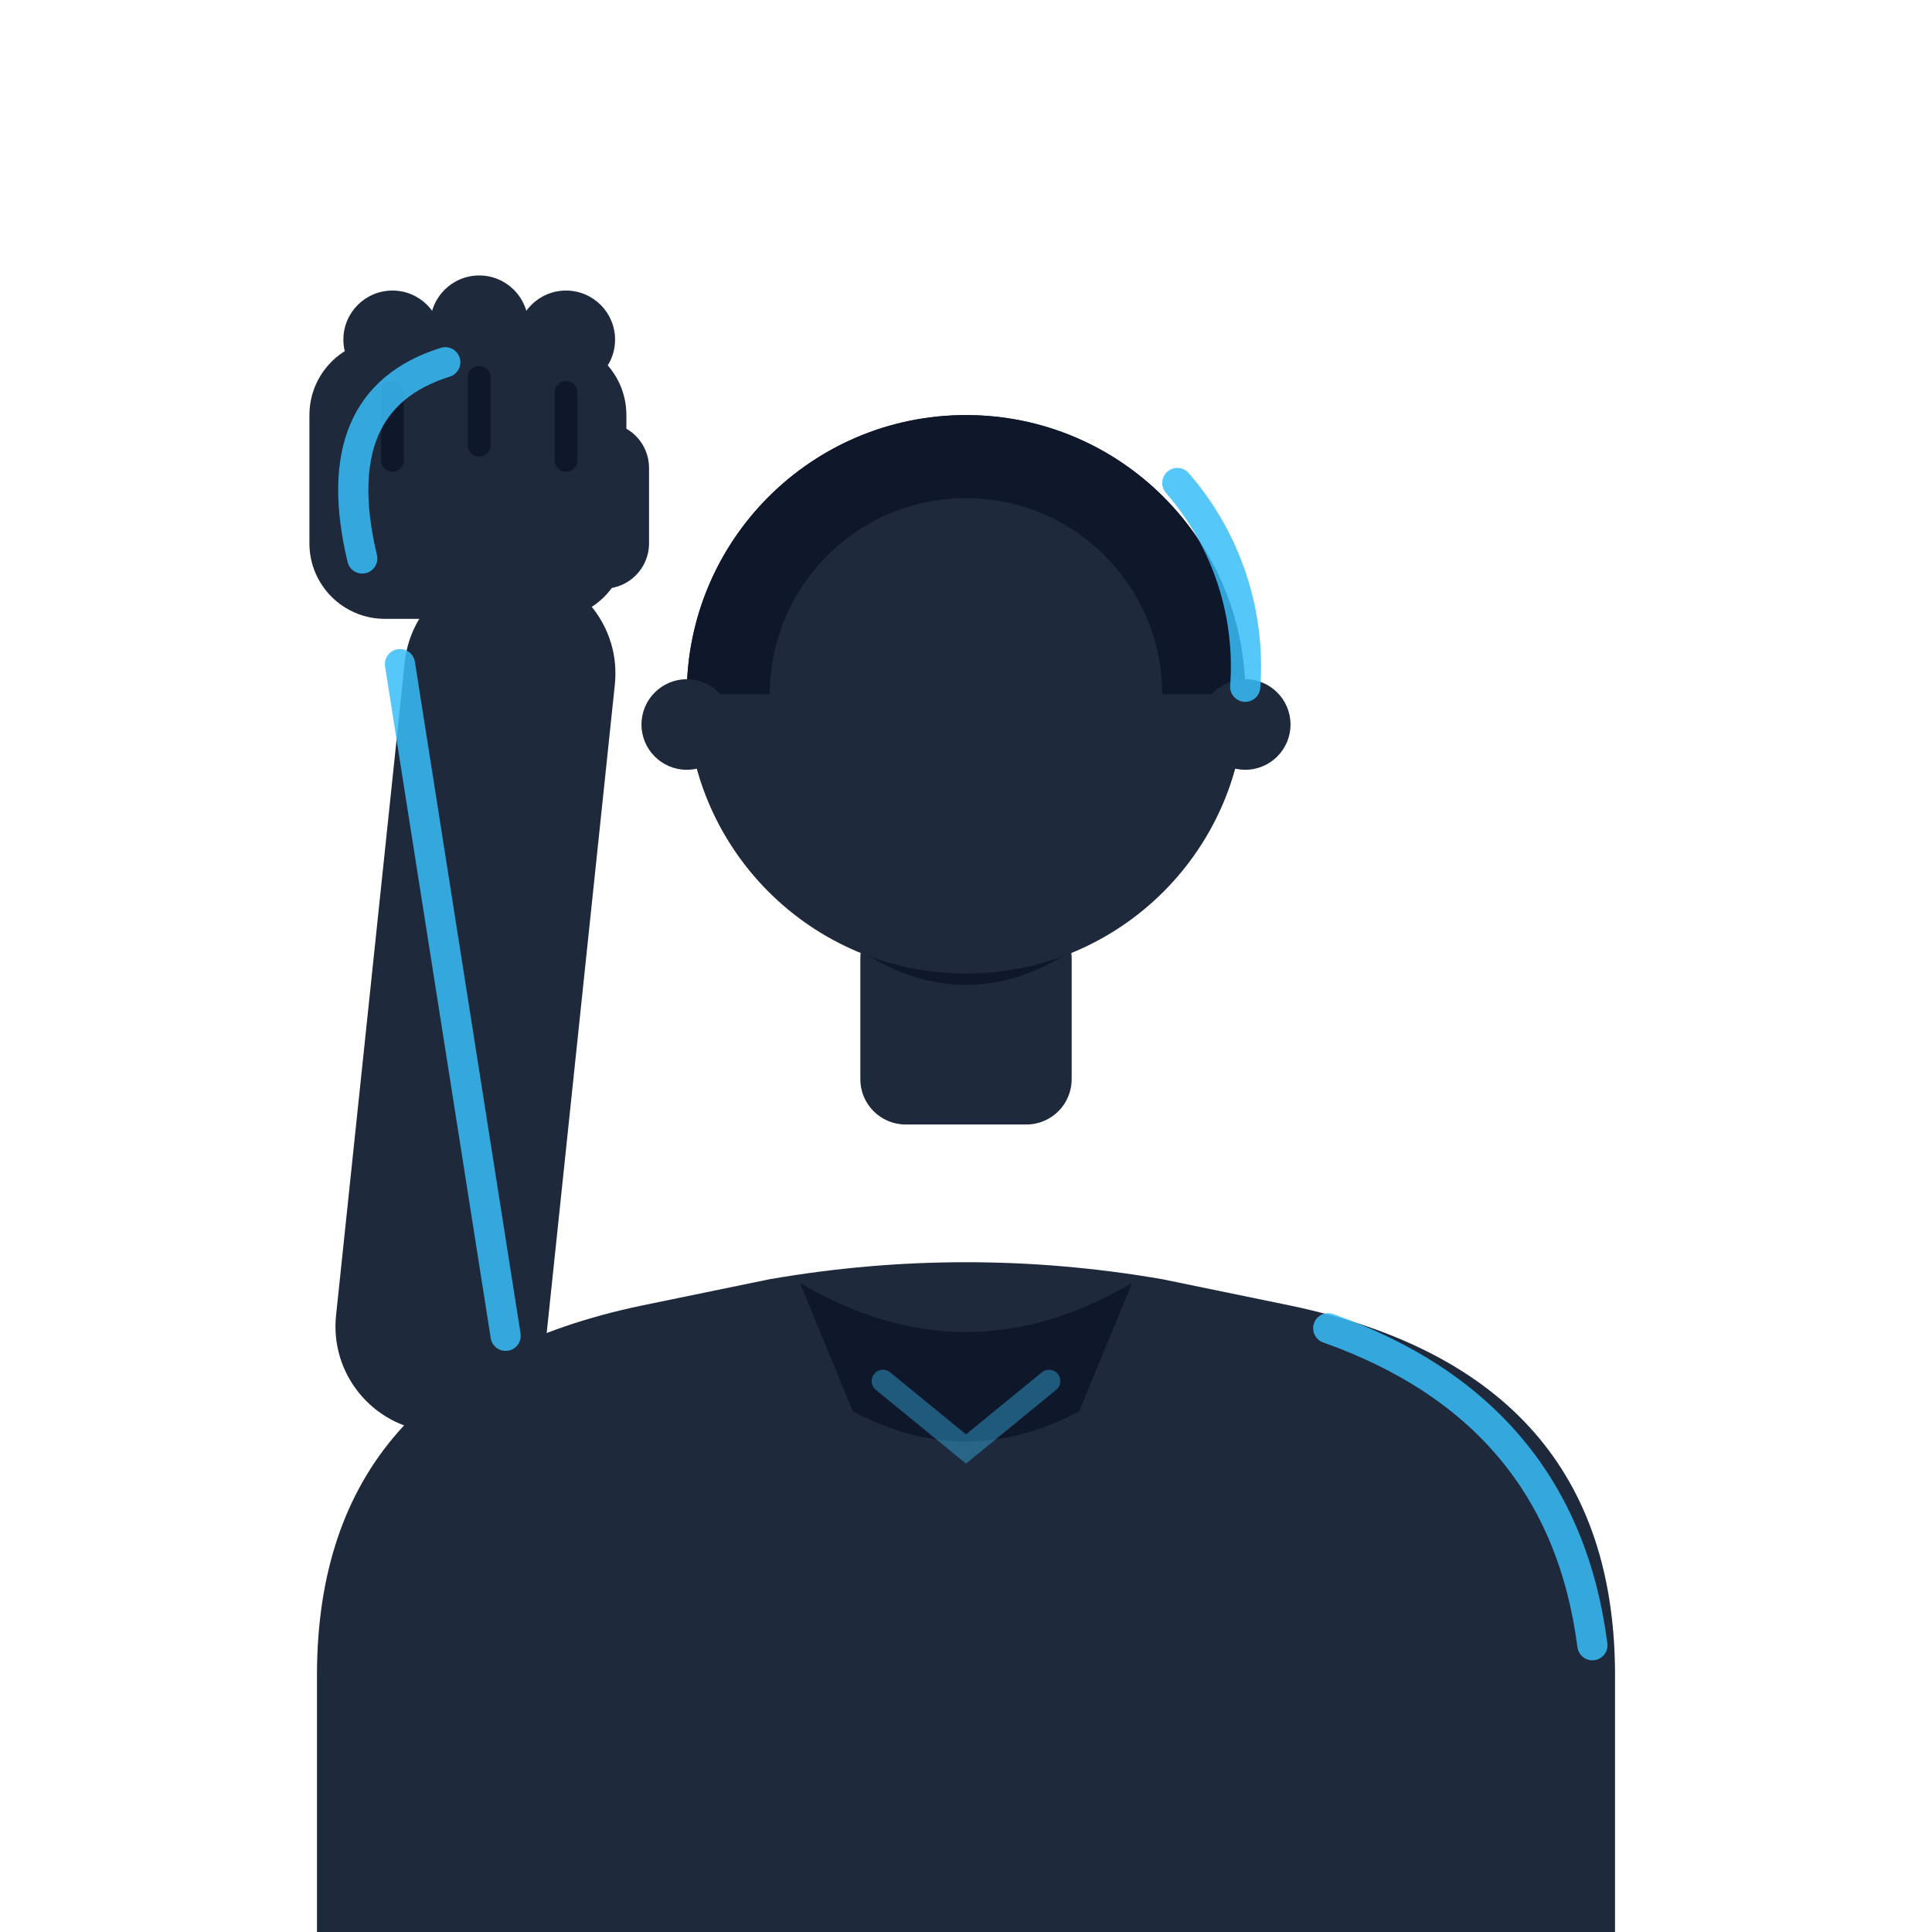
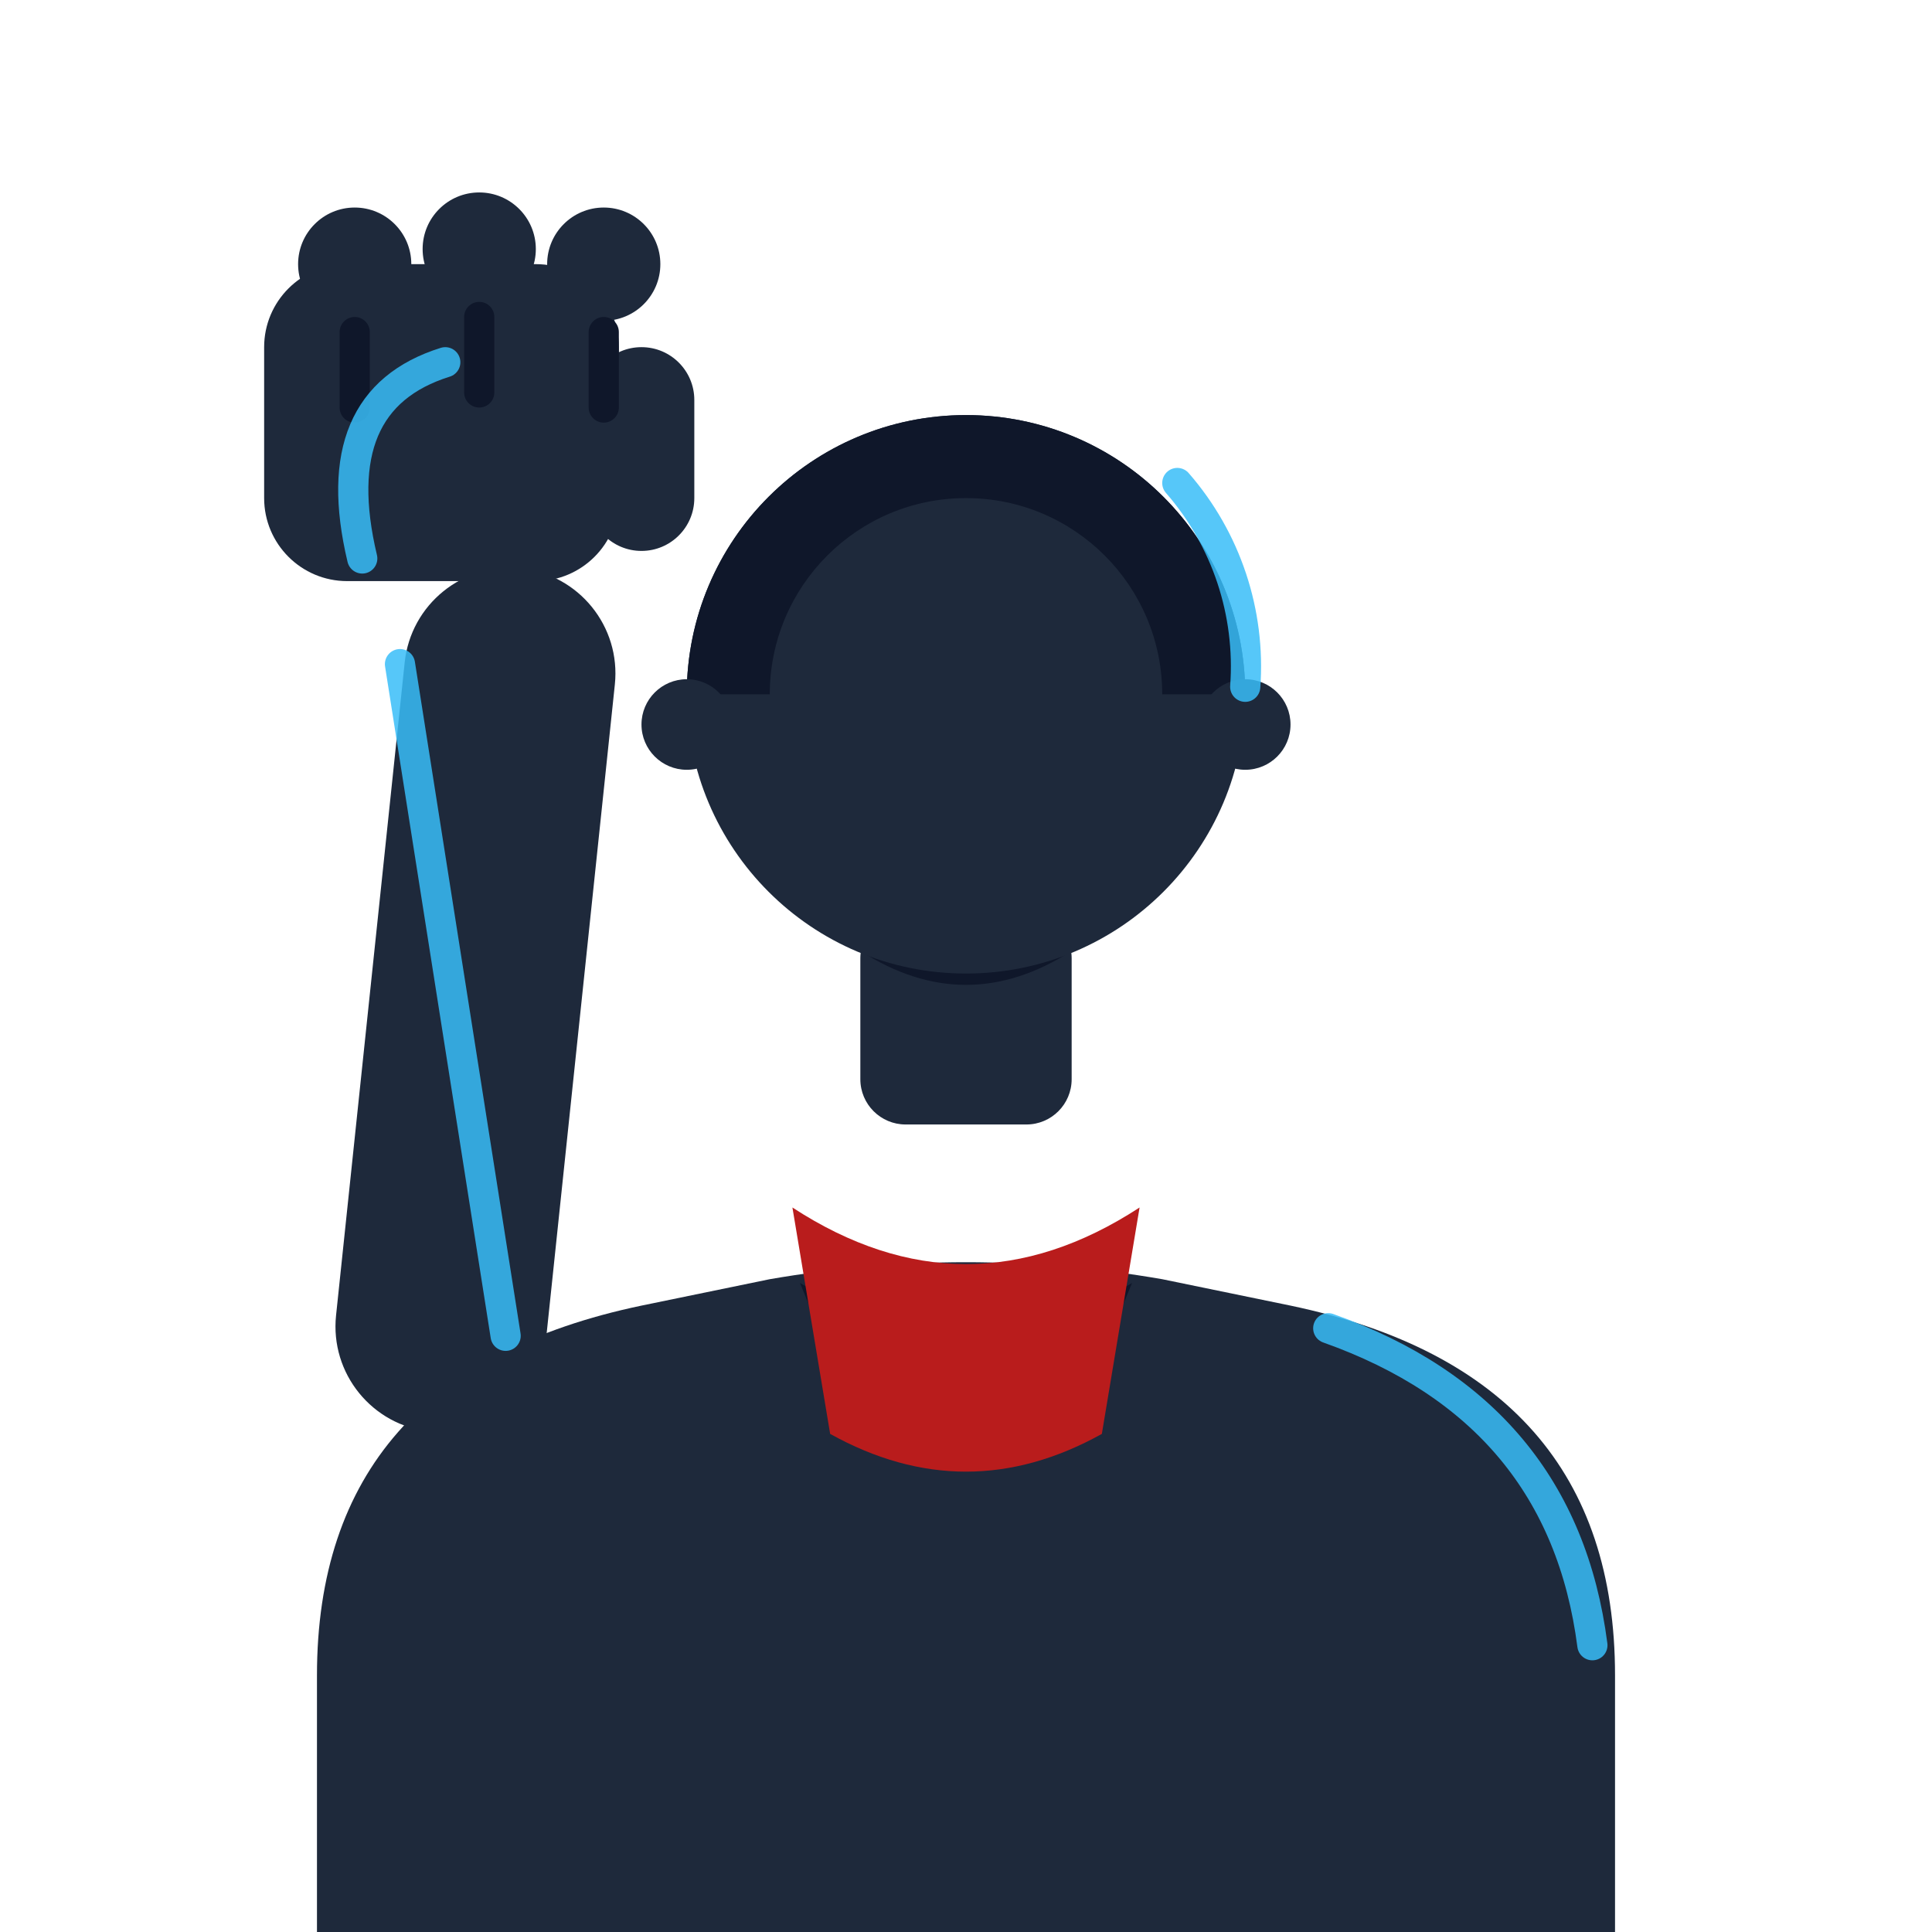
<svg xmlns="http://www.w3.org/2000/svg" viewBox="0 0 512 512">
  <g fill="#1e293b">
    <rect x="98" y="150" width="56" height="230" rx="28" transform="rotate(6 126 265)" />
-     <rect x="82" y="90" width="84" height="74" rx="20" />
-     <circle cx="104" cy="90" r="13" />
-     <circle cx="127" cy="86" r="13" />
-     <circle cx="150" cy="90" r="13" />
-     <rect x="148" y="112" width="24" height="44" rx="12" />
-   </g>
-   <g stroke="#0f172a" stroke-width="6" stroke-linecap="round">
-     <path d="M104 104v18M127 100v18M150 104v18" />
  </g>
  <path d="M84 512v-68q0-80 86-98l34-7q52-9 104 0l34 7q86 18 86 98v68z" fill="#1e293b" />
  <path d="M212 340q44 26 88 0l-14 34q-30 16-60 0z" fill="#0f172a" />
+   <path d="M210 320q46 30 92 0l-10 60q-36 20-72 0z" fill="#b91c1c" />
  <rect x="228" y="242" width="56" height="56" rx="12" fill="#1e293b" />
  <path d="M228 252q28 18 56 0v-14h-56z" fill="#0f172a" />
  <circle cx="256" cy="184" r="74" fill="#1e293b" />
  <path d="M182 184a74 74 0 0 1 148 0h-22a52 52 0 0 0-104 0z" fill="#0f172a" />
  <circle cx="182" cy="192" r="12" fill="#1e293b" />
  <circle cx="330" cy="192" r="12" fill="#1e293b" />
+   <g fill="#1e293b">
+     <rect x="70" y="70" width="94" height="84" rx="22" />
+     <circle cx="94" cy="70" r="15" />
+     <circle cx="127" cy="66" r="15" />
+     <circle cx="160" cy="70" r="15" />
+     <rect x="156" y="92" width="28" height="54" rx="14" />
+   </g>
+   <g stroke="#0f172a" stroke-width="8" stroke-linecap="round">
+     <path d="M94 88v20M127 84v20M160 88v20" />
+   </g>
  <g fill="none" stroke="#38bdf8" stroke-width="8" stroke-linecap="round" opacity="0.85">
    <path d="M312 128a74 74 0 0 1 18 54" />
    <path d="M352 352q62 22 70 84" />
    <path d="M96 148q-10-42 22-52" />
    <path d="M106 176l28 178" />
  </g>
-   <path d="M234 366l22 18 22-18" fill="none" stroke="#38bdf8" stroke-width="6" stroke-linecap="round" opacity="0.4" />
</svg>
